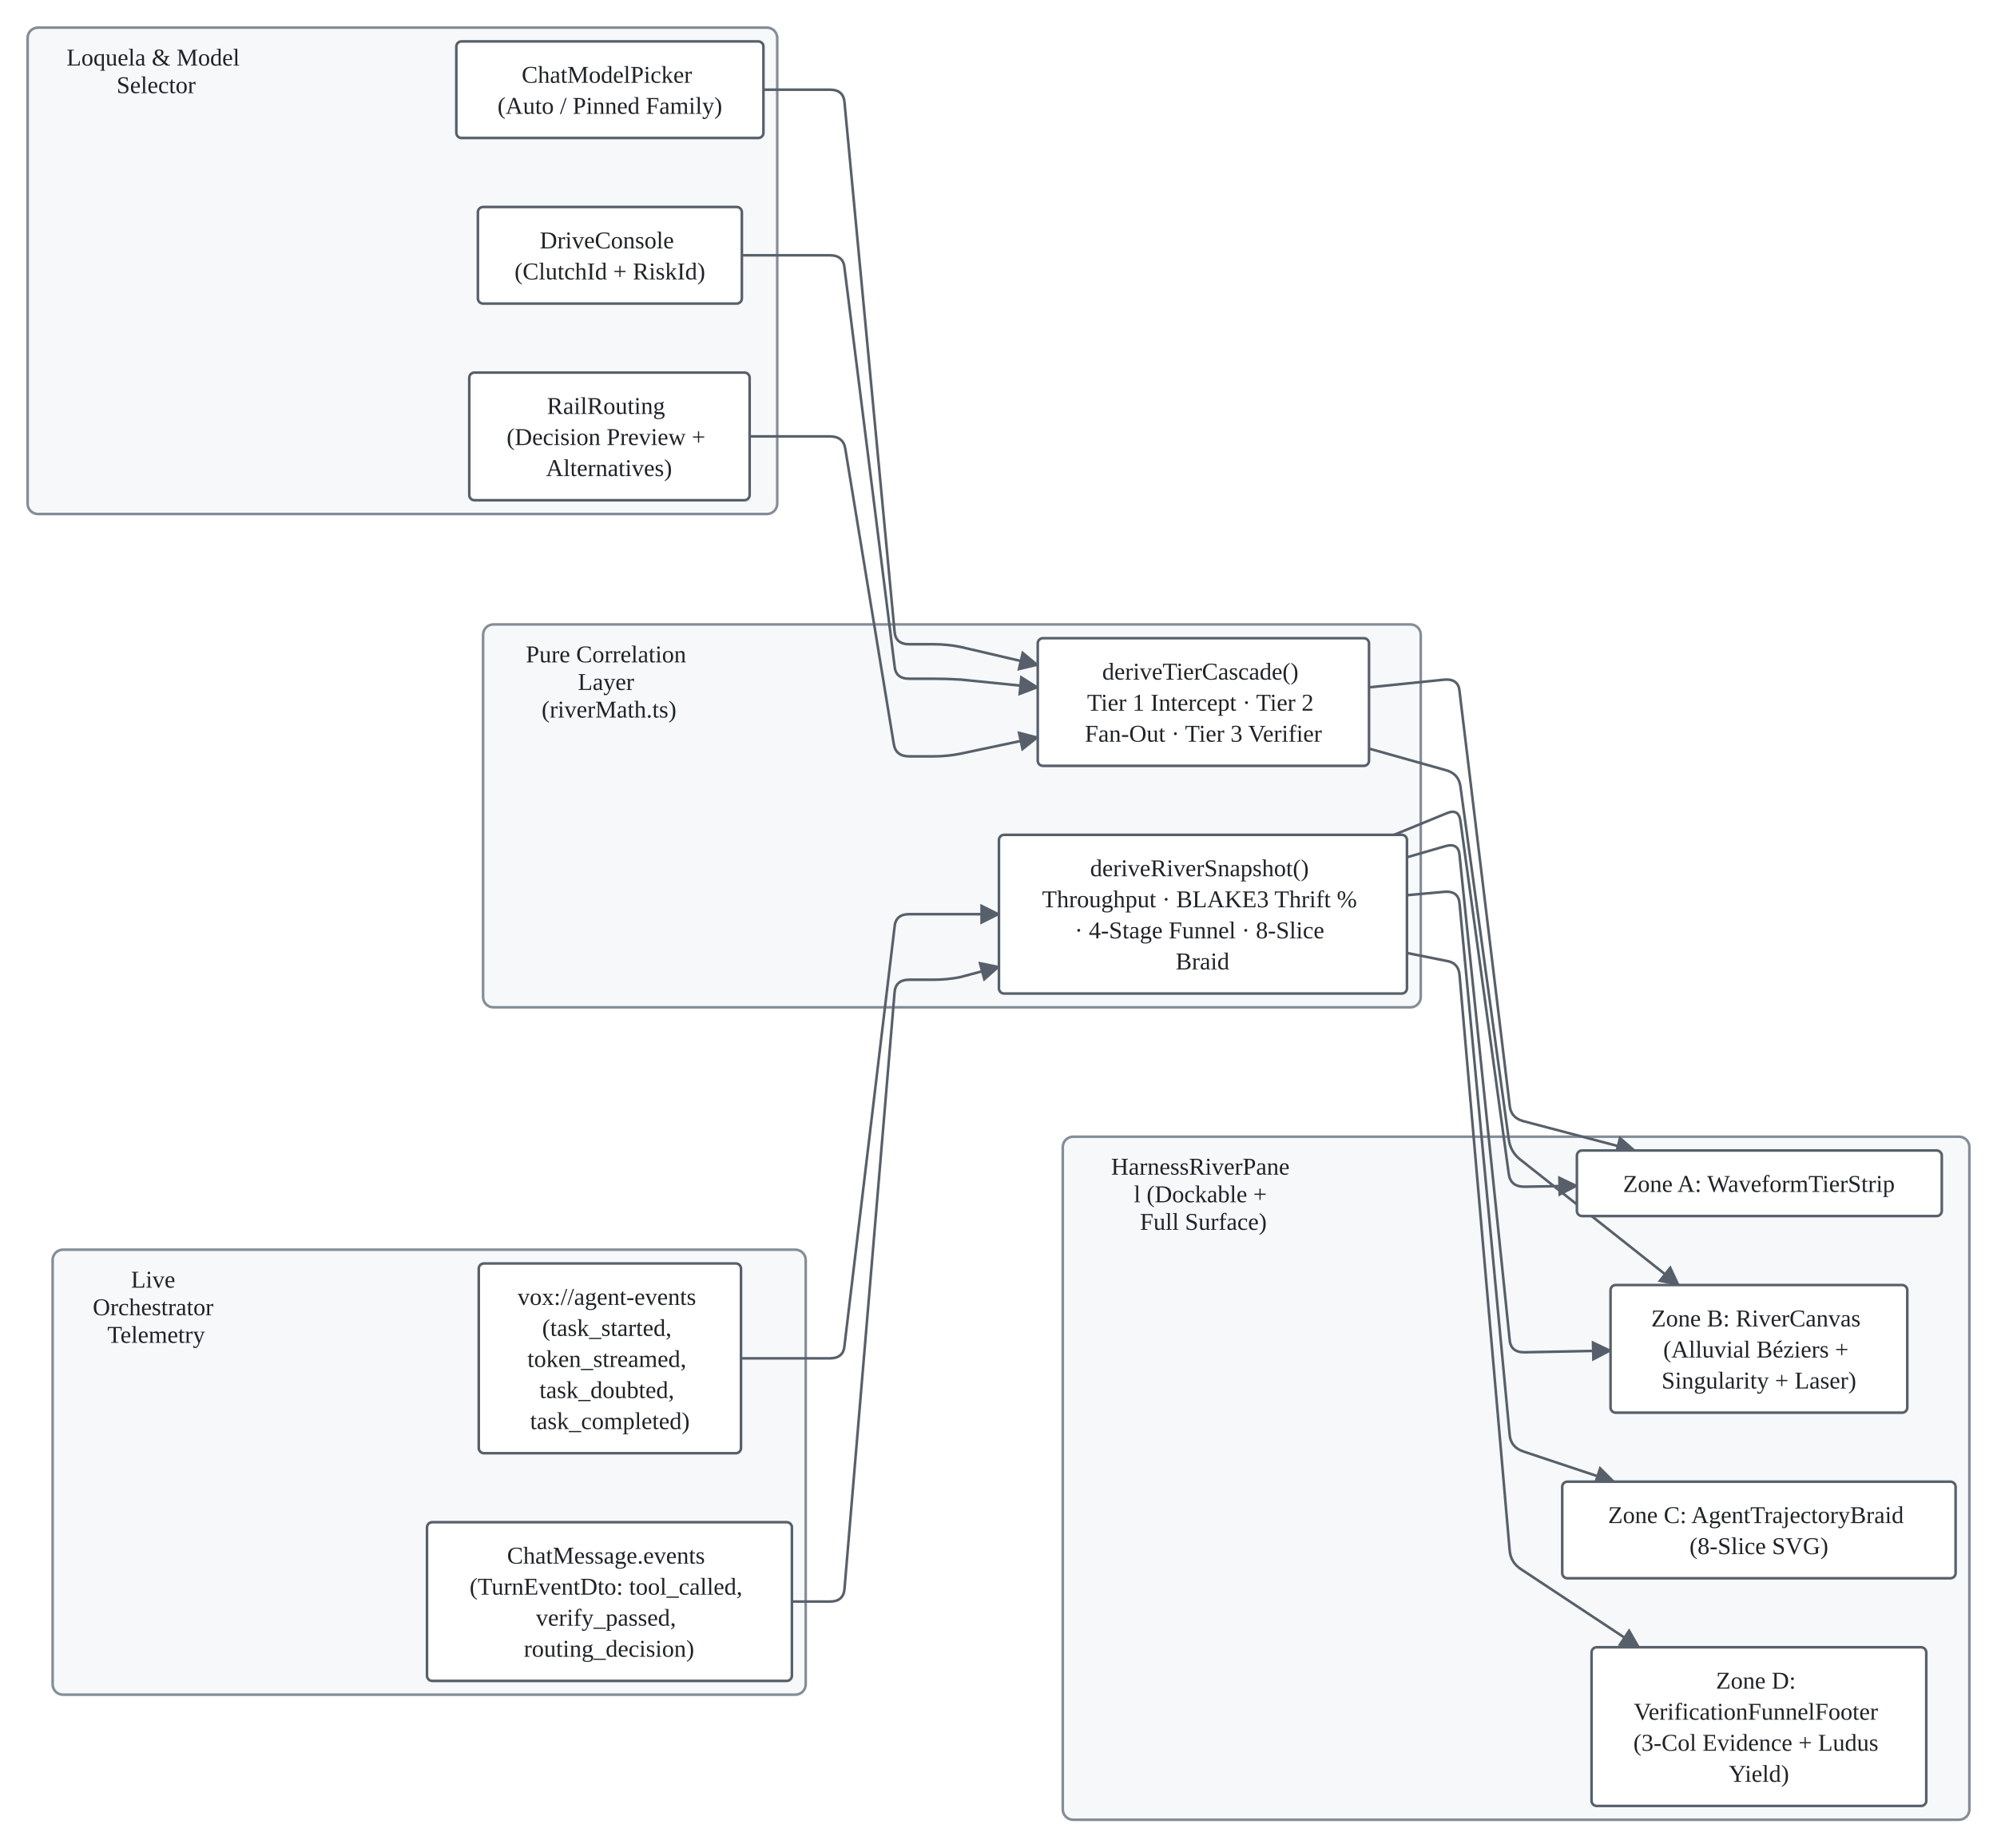
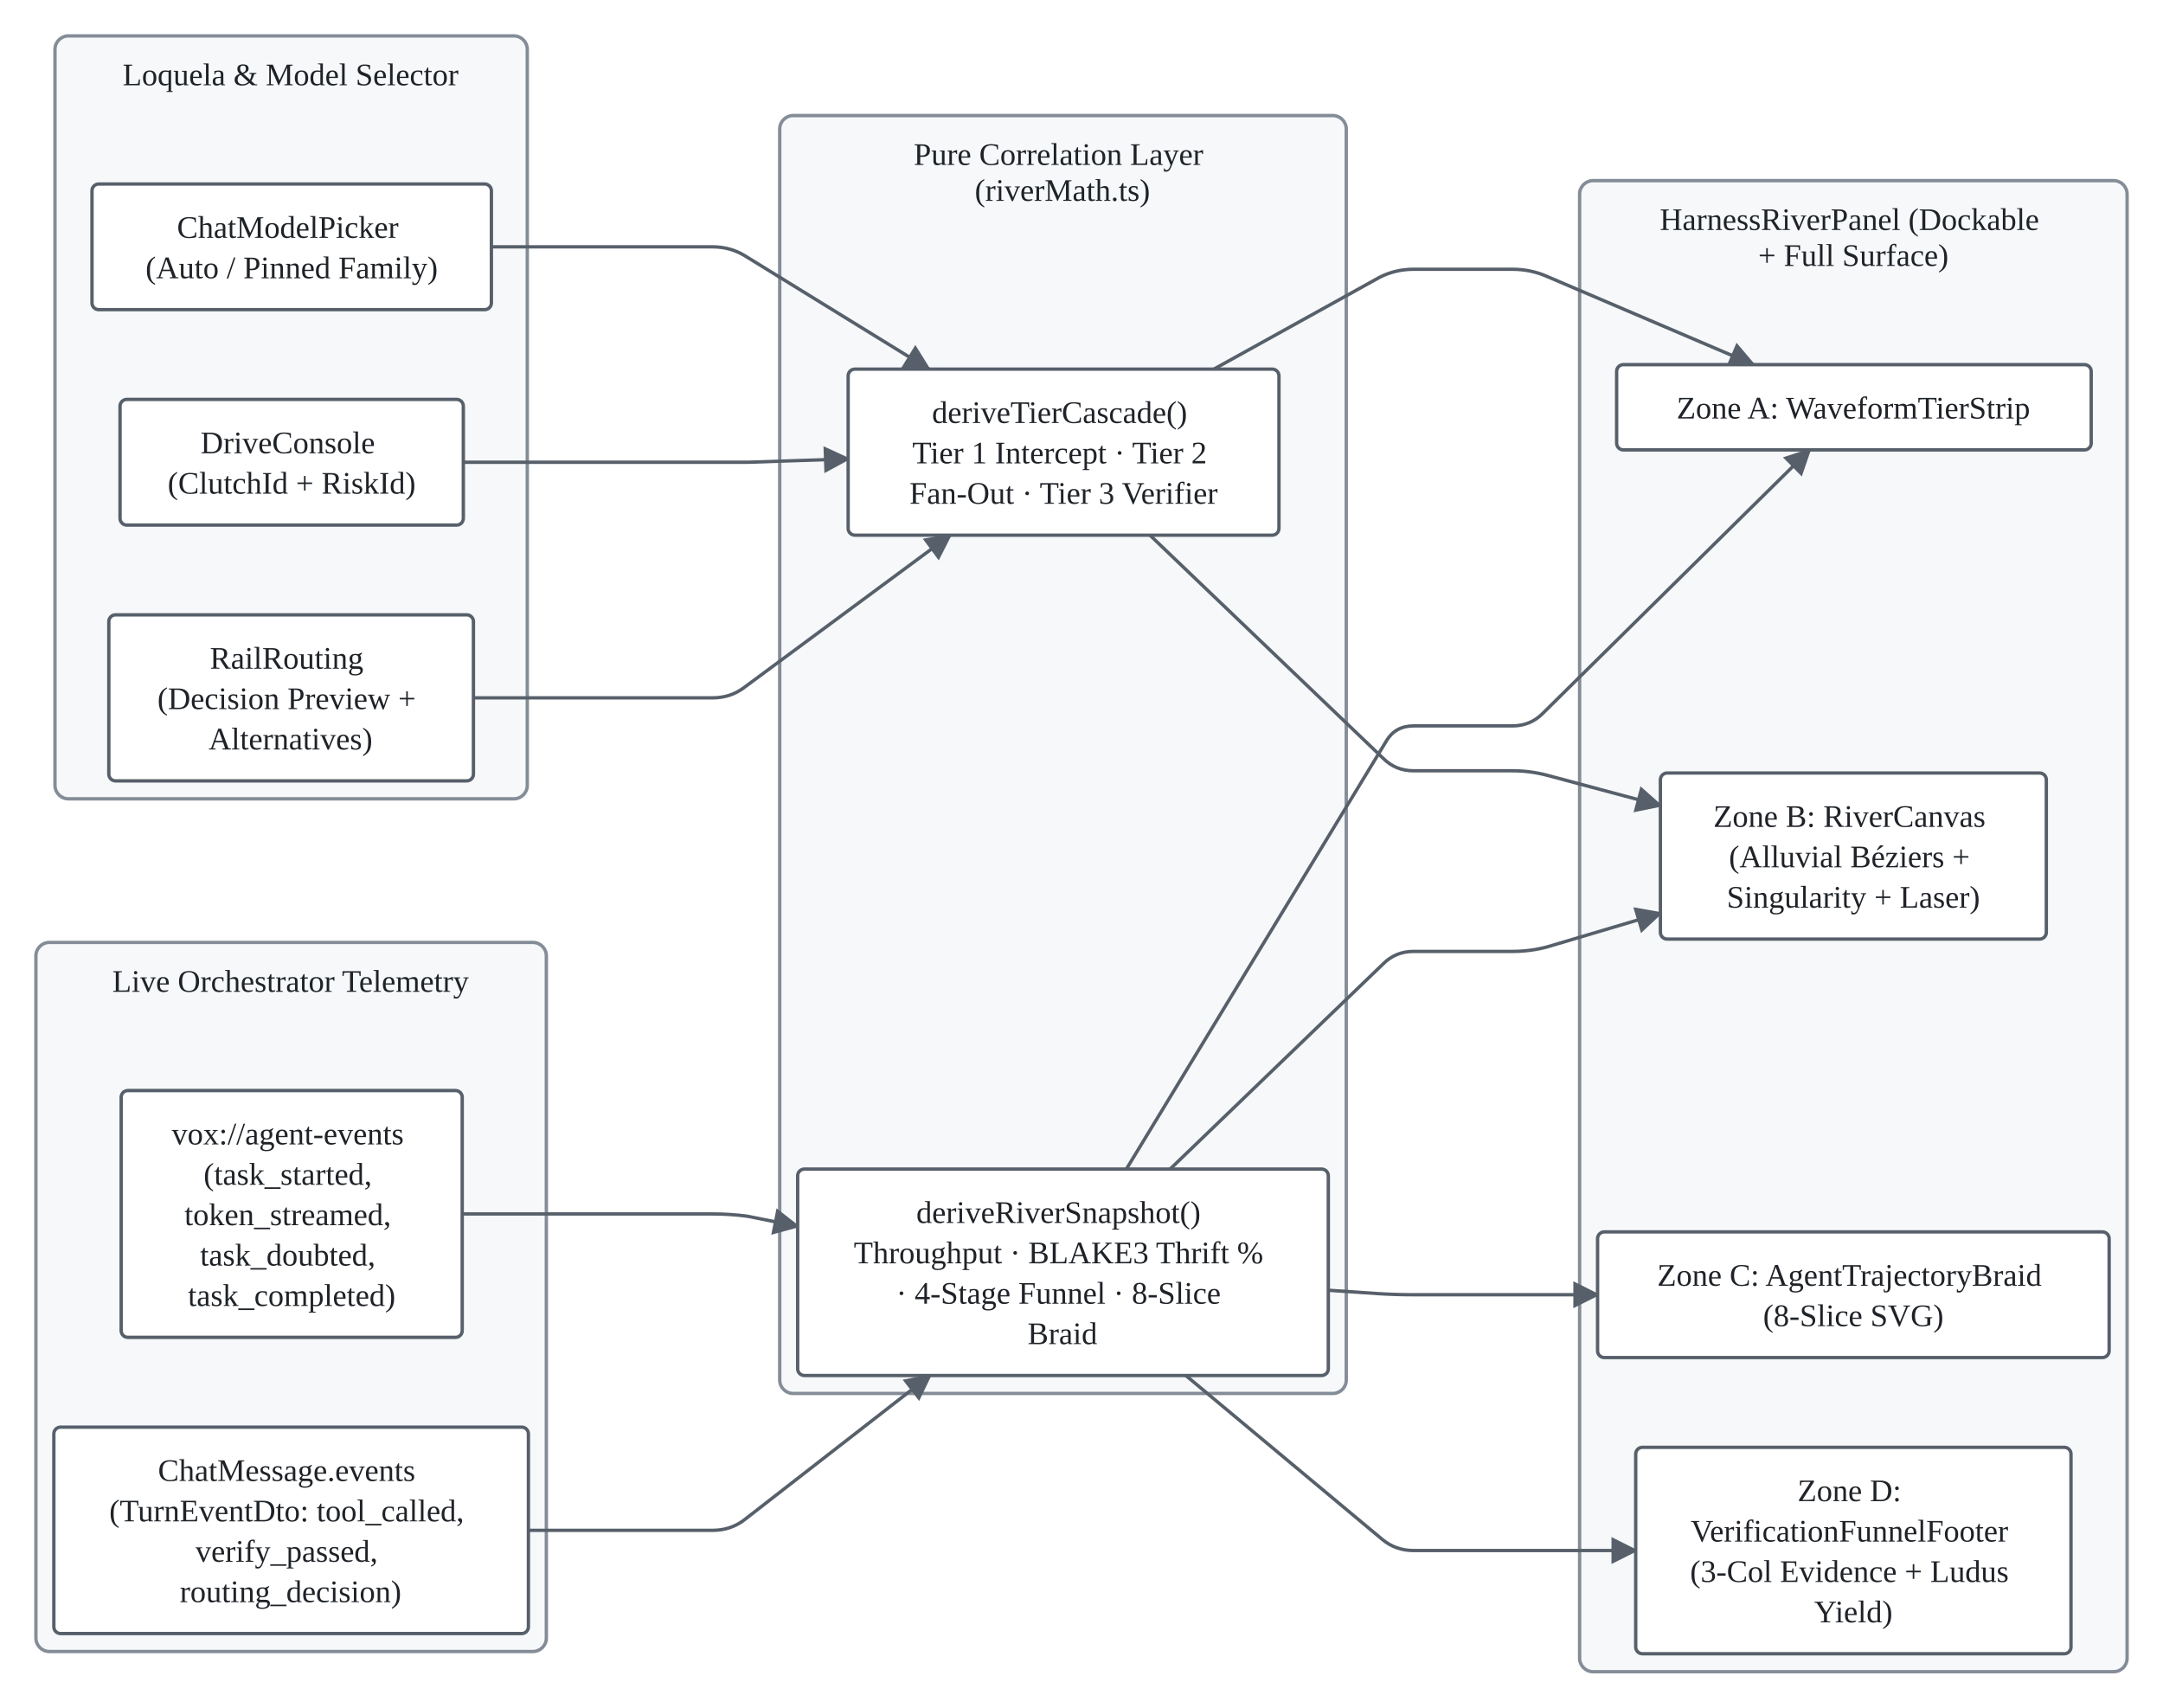
- <svg xmlns="http://www.w3.org/2000/svg" viewBox="0 0 1157.5 1071" role="img" aria-labelledby="vd-title vd-desc" class="vd-diagram" style="font-family:var(--vd-font,Arimo,Arial,Liberation Sans,Helvetica,sans-serif);font-size:14px">
+ <svg xmlns="http://www.w3.org/2000/svg" viewBox="0 0 964 761" role="img" aria-labelledby="vd-title vd-desc" class="vd-diagram" style="font-family:var(--vd-font,Arimo,Arial,Liberation Sans,Helvetica,sans-serif);font-size:14px">
  <defs>
    <marker id="vd-arrow" viewBox="0 0 10 10" refX="9" refY="5" markerWidth="8" markerHeight="8" orient="auto">
      <path d="M0 0L10 5L0 10z" style="fill:var(--vd-edge,#57606a)" />
    </marker>
  </defs>
  <g class="vd-containers">
-     <rect class="vd-container" x="16" y="16" width="434.5" height="282" rx="6" style="fill:var(--vd-container-fill,#f6f8fa);stroke:var(--vd-container-stroke,#848d97);stroke-width:1.5" />
-     <text class="vd-container-label" x="90.5" y="38" text-anchor="middle" style="fill:var(--vd-text,#1f2328);stroke:none">
-       <tspan x="90.5" dy="0">Loquela &amp; Model</tspan>
-       <tspan x="90.5" dy="16">Selector</tspan>
+     <rect class="vd-container" x="24.5" y="16" width="210.5" height="340" rx="6" style="fill:var(--vd-container-fill,#f6f8fa);stroke:var(--vd-container-stroke,#848d97);stroke-width:1.5" />
+     <text class="vd-container-label" x="129.5" y="38" text-anchor="middle" style="fill:var(--vd-text,#1f2328);stroke:none">
+       <tspan x="129.5" dy="0">Loquela &amp; Model Selector</tspan>
    </text>
-     <rect class="vd-container" x="30.5" y="724.5" width="436.5" height="258" rx="6" style="fill:var(--vd-container-fill,#f6f8fa);stroke:var(--vd-container-stroke,#848d97);stroke-width:1.5" />
-     <text class="vd-container-label" x="90.5" y="746.5" text-anchor="middle" style="fill:var(--vd-text,#1f2328);stroke:none">
-       <tspan x="90.5" dy="0">Live</tspan>
-       <tspan x="90.5" dy="16">Orchestrator</tspan>
-       <tspan x="90.5" dy="16">Telemetry</tspan>
+     <rect class="vd-container" x="16" y="420" width="227.5" height="316" rx="6" style="fill:var(--vd-container-fill,#f6f8fa);stroke:var(--vd-container-stroke,#848d97);stroke-width:1.5" />
+     <text class="vd-container-label" x="129.5" y="442" text-anchor="middle" style="fill:var(--vd-text,#1f2328);stroke:none">
+       <tspan x="129.5" dy="0">Live Orchestrator Telemetry</tspan>
    </text>
-     <rect class="vd-container" x="280" y="362" width="543.5" height="222" rx="6" style="fill:var(--vd-container-fill,#f6f8fa);stroke:var(--vd-container-stroke,#848d97);stroke-width:1.5" />
-     <text class="vd-container-label" x="353" y="384" text-anchor="middle" style="fill:var(--vd-text,#1f2328);stroke:none">
-       <tspan x="353" dy="0">Pure Correlation</tspan>
-       <tspan x="353" dy="16">Layer</tspan>
-       <tspan x="353" dy="16">(riverMath.ts)</tspan>
+     <rect class="vd-container" x="347.5" y="51.5" width="252.5" height="569.5" rx="6" style="fill:var(--vd-container-fill,#f6f8fa);stroke:var(--vd-container-stroke,#848d97);stroke-width:1.5" />
+     <text class="vd-container-label" x="473.5" y="73.5" text-anchor="middle" style="fill:var(--vd-text,#1f2328);stroke:none">
+       <tspan x="473.5" dy="0">Pure Correlation Layer</tspan>
+       <tspan x="473.5" dy="16">(riverMath.ts)</tspan>
    </text>
-     <rect class="vd-container" x="616" y="659" width="525.5" height="396" rx="6" style="fill:var(--vd-container-fill,#f6f8fa);stroke:var(--vd-container-stroke,#848d97);stroke-width:1.5" />
-     <text class="vd-container-label" x="697.5" y="681" text-anchor="middle" style="fill:var(--vd-text,#1f2328);stroke:none">
-       <tspan x="697.5" dy="0">HarnessRiverPane</tspan>
-       <tspan x="697.5" dy="16">l (Dockable +</tspan>
-       <tspan x="697.5" dy="16">Full Surface)</tspan>
+     <rect class="vd-container" x="704" y="80.5" width="244" height="664.5" rx="6" style="fill:var(--vd-container-fill,#f6f8fa);stroke:var(--vd-container-stroke,#848d97);stroke-width:1.5" />
+     <text class="vd-container-label" x="826" y="102.5" text-anchor="middle" style="fill:var(--vd-text,#1f2328);stroke:none">
+       <tspan x="826" dy="0">HarnessRiverPanel (Dockable</tspan>
+       <tspan x="826" dy="16">+ Full Surface)</tspan>
    </text>
  </g>
  <g class="vd-edges" style="fill:none;stroke:var(--vd-edge,#57606a);stroke-width:1.5">
-     <path class="vd-edge" d="M442.5 52L481 52Q489 52 489.5 59.5L518.5 366Q519 373.5 527 373.5L541 373.5Q549 373.5 556.5 375L601.5 385.5" marker-end="url(#vd-arrow)" />
-     <path class="vd-edge" d="M430 148L481 148Q489 148 489.5 155.5L518.5 386Q519 393.5 527 393.5L541 393.5Q549 393.5 557 394L601.5 398.5" marker-end="url(#vd-arrow)" />
-     <path class="vd-edge" d="M434.5 253L481 253Q489 253 490 260.5L518 431Q519 438.5 527 438.5L541 438.5Q549 438.5 556.5 437L601.5 427.5" marker-end="url(#vd-arrow)" />
-     <path class="vd-edge" d="M429.5 787.5L481 787.5Q489 787.5 489.5 780L518.5 537.5Q519 530 527 530L549 530L579 530" marker-end="url(#vd-arrow)" />
-     <path class="vd-edge" d="M459 928.5L481 928.5Q489 928.5 489.5 921L518.5 575.5Q519 568 527 568L541 568Q549 568 556.5 566.5L579 560.5" marker-end="url(#vd-arrow)" />
-     <path class="vd-edge" d="M793.5 398.5L837.5 394Q845.5 393.5 846 401L875 640.5Q875.5 648 883 650L947.5 667" marker-end="url(#vd-arrow)" />
-     <path class="vd-edge" d="M793.5 434L838 446.5Q845.5 448.5 846.5 456L874.5 660.5Q875.5 668 881.5 672.5L973 745" marker-end="url(#vd-arrow)" />
-     <path class="vd-edge" d="M808 484L838.5 471.5Q845.5 468.5 846.5 476L874.5 680.5Q875.5 688 883.5 688L914 687.5" marker-end="url(#vd-arrow)" />
-     <path class="vd-edge" d="M815.5 497L838 490.5Q845.5 488.5 846 496L875 776.5Q875.5 784 883.5 784L933.5 783" marker-end="url(#vd-arrow)" />
-     <path class="vd-edge" d="M815.5 519L837.5 517Q845.5 516.5 846 524L875 831.5Q875.5 839 883 841.5L935.5 859" marker-end="url(#vd-arrow)" />
-     <path class="vd-edge" d="M815.5 552.5L838 557Q845.5 558 846 565.5L875 898.5Q875.5 906 882 910L950 955" marker-end="url(#vd-arrow)" />
+     <path class="vd-edge" d="M219 110L265.5 110L295.5 110L317.5 110Q325.5 110 332 114L414 164.5" marker-end="url(#vd-arrow)" />
+     <path class="vd-edge" d="M206.5 206L265.5 206L295.5 206L317.5 206Q325.5 206 333.5 206L378 204.5" marker-end="url(#vd-arrow)" />
+     <path class="vd-edge" d="M211 311L265.5 311L295.5 311L317.5 311Q325.5 311 331.5 306.5L423.5 238.5" marker-end="url(#vd-arrow)" />
+     <path class="vd-edge" d="M206 541L265.5 541L295.5 541L317.5 541Q325.5 541 333 542L355.5 546.5" marker-end="url(#vd-arrow)" />
+     <path class="vd-edge" d="M235.5 682L265.5 682L295.5 682L317.5 682Q325.5 682 331.5 677.5L414.5 613" marker-end="url(#vd-arrow)" />
+     <path class="vd-edge" d="M541 164.5L615 123.5Q622 120 630 120L652 120L674 120Q682 120 689 123L781.5 162.5" marker-end="url(#vd-arrow)" />
+     <path class="vd-edge" d="M512.5 238.5L616.5 338Q622 343.5 630 343.5L652 343.5L674 343.5Q682 343.5 689.5 345.5L740 359" marker-end="url(#vd-arrow)" />
+     <path class="vd-edge" d="M502 521L618 330Q622 323.5 630 323.5L652 323.5L674 323.5Q682 323.5 687.5 318L806.5 200.5" marker-end="url(#vd-arrow)" />
+     <path class="vd-edge" d="M521.5 521L616.5 429.5Q622 424 630 424L652 424L674 424Q682 424 689.5 422L740 407" marker-end="url(#vd-arrow)" />
+     <path class="vd-edge" d="M592 575L614 576.5Q622 577 630 577L652 577L682 577L712 577" marker-end="url(#vd-arrow)" />
+     <path class="vd-edge" d="M528.5 613L616 686Q622 691 630 691L652 691L682 691L729 691" marker-end="url(#vd-arrow)" />
  </g>
  <g class="vd-nodes">
    <g class="vd-node">
-       <rect class="vd-node-shape" x="264.5" y="24" width="178" height="56" rx="3" style="fill:var(--vd-node-fill,#fff);stroke:var(--vd-node-stroke,#57606a);stroke-width:1.5" />
-       <text class="vd-label" x="353.5" y="48" text-anchor="middle" style="fill:var(--vd-text,#1f2328);stroke:none">
-         <tspan x="353.5" dy="0">ChatModelPicker</tspan>
-         <tspan x="353.5" dy="18">(Auto / Pinned Family)</tspan>
+       <rect class="vd-node-shape" x="41" y="82" width="178" height="56" rx="3" style="fill:var(--vd-node-fill,#fff);stroke:var(--vd-node-stroke,#57606a);stroke-width:1.5" />
+       <text class="vd-label" x="130" y="106" text-anchor="middle" style="fill:var(--vd-text,#1f2328);stroke:none">
+         <tspan x="130" dy="0">ChatModelPicker</tspan>
+         <tspan x="130" dy="18">(Auto / Pinned Family)</tspan>
      </text>
    </g>
    <g class="vd-node">
-       <rect class="vd-node-shape" x="277" y="120" width="153" height="56" rx="3" style="fill:var(--vd-node-fill,#fff);stroke:var(--vd-node-stroke,#57606a);stroke-width:1.5" />
-       <text class="vd-label" x="353.5" y="144" text-anchor="middle" style="fill:var(--vd-text,#1f2328);stroke:none">
-         <tspan x="353.5" dy="0">DriveConsole</tspan>
-         <tspan x="353.5" dy="18">(ClutchId + RiskId)</tspan>
+       <rect class="vd-node-shape" x="53.5" y="178" width="153" height="56" rx="3" style="fill:var(--vd-node-fill,#fff);stroke:var(--vd-node-stroke,#57606a);stroke-width:1.5" />
+       <text class="vd-label" x="130" y="202" text-anchor="middle" style="fill:var(--vd-text,#1f2328);stroke:none">
+         <tspan x="130" dy="0">DriveConsole</tspan>
+         <tspan x="130" dy="18">(ClutchId + RiskId)</tspan>
      </text>
    </g>
    <g class="vd-node">
-       <rect class="vd-node-shape" x="272" y="216" width="162.5" height="74" rx="3" style="fill:var(--vd-node-fill,#fff);stroke:var(--vd-node-stroke,#57606a);stroke-width:1.5" />
-       <text class="vd-label" x="353" y="240" text-anchor="middle" style="fill:var(--vd-text,#1f2328);stroke:none">
-         <tspan x="353" dy="0">RailRouting</tspan>
-         <tspan x="353" dy="18">(Decision Preview +</tspan>
-         <tspan x="353" dy="18">Alternatives)</tspan>
+       <rect class="vd-node-shape" x="48.5" y="274" width="162.5" height="74" rx="3" style="fill:var(--vd-node-fill,#fff);stroke:var(--vd-node-stroke,#57606a);stroke-width:1.5" />
+       <text class="vd-label" x="129.5" y="298" text-anchor="middle" style="fill:var(--vd-text,#1f2328);stroke:none">
+         <tspan x="129.5" dy="0">RailRouting</tspan>
+         <tspan x="129.5" dy="18">(Decision Preview +</tspan>
+         <tspan x="129.5" dy="18">Alternatives)</tspan>
      </text>
    </g>
    <g class="vd-node">
-       <rect class="vd-node-shape" x="277.5" y="732.5" width="152" height="110" rx="3" style="fill:var(--vd-node-fill,#fff);stroke:var(--vd-node-stroke,#57606a);stroke-width:1.5" />
-       <text class="vd-label" x="353.5" y="756.5" text-anchor="middle" style="fill:var(--vd-text,#1f2328);stroke:none">
-         <tspan x="353.5" dy="0">vox://agent-events</tspan>
-         <tspan x="353.5" dy="18">(task_started,</tspan>
-         <tspan x="353.5" dy="18">token_streamed,</tspan>
-         <tspan x="353.5" dy="18">task_doubted,</tspan>
-         <tspan x="353.5" dy="18">task_completed)</tspan>
+       <rect class="vd-node-shape" x="54" y="486" width="152" height="110" rx="3" style="fill:var(--vd-node-fill,#fff);stroke:var(--vd-node-stroke,#57606a);stroke-width:1.5" />
+       <text class="vd-label" x="130" y="510" text-anchor="middle" style="fill:var(--vd-text,#1f2328);stroke:none">
+         <tspan x="130" dy="0">vox://agent-events</tspan>
+         <tspan x="130" dy="18">(task_started,</tspan>
+         <tspan x="130" dy="18">token_streamed,</tspan>
+         <tspan x="130" dy="18">task_doubted,</tspan>
+         <tspan x="130" dy="18">task_completed)</tspan>
      </text>
    </g>
    <g class="vd-node">
-       <rect class="vd-node-shape" x="247.5" y="882.5" width="211.5" height="92" rx="3" style="fill:var(--vd-node-fill,#fff);stroke:var(--vd-node-stroke,#57606a);stroke-width:1.5" />
-       <text class="vd-label" x="353" y="906.5" text-anchor="middle" style="fill:var(--vd-text,#1f2328);stroke:none">
-         <tspan x="353" dy="0">ChatMessage.events</tspan>
-         <tspan x="353" dy="18">(TurnEventDto: tool_called,</tspan>
-         <tspan x="353" dy="18">verify_passed,</tspan>
-         <tspan x="353" dy="18">routing_decision)</tspan>
+       <rect class="vd-node-shape" x="24" y="636" width="211.5" height="92" rx="3" style="fill:var(--vd-node-fill,#fff);stroke:var(--vd-node-stroke,#57606a);stroke-width:1.5" />
+       <text class="vd-label" x="129.5" y="660" text-anchor="middle" style="fill:var(--vd-text,#1f2328);stroke:none">
+         <tspan x="129.5" dy="0">ChatMessage.events</tspan>
+         <tspan x="129.5" dy="18">(TurnEventDto: tool_called,</tspan>
+         <tspan x="129.5" dy="18">verify_passed,</tspan>
+         <tspan x="129.5" dy="18">routing_decision)</tspan>
      </text>
    </g>
    <g class="vd-node">
-       <rect class="vd-node-shape" x="601.5" y="370" width="192" height="74" rx="3" style="fill:var(--vd-node-fill,#fff);stroke:var(--vd-node-stroke,#57606a);stroke-width:1.5" />
-       <text class="vd-label" x="697.5" y="394" text-anchor="middle" style="fill:var(--vd-text,#1f2328);stroke:none">
-         <tspan x="697.5" dy="0">deriveTierCascade()</tspan>
-         <tspan x="697.5" dy="18">Tier 1 Intercept · Tier 2</tspan>
-         <tspan x="697.5" dy="18">Fan-Out · Tier 3 Verifier</tspan>
+       <rect class="vd-node-shape" x="378" y="164.5" width="192" height="74" rx="3" style="fill:var(--vd-node-fill,#fff);stroke:var(--vd-node-stroke,#57606a);stroke-width:1.5" />
+       <text class="vd-label" x="474" y="188.5" text-anchor="middle" style="fill:var(--vd-text,#1f2328);stroke:none">
+         <tspan x="474" dy="0">deriveTierCascade()</tspan>
+         <tspan x="474" dy="18">Tier 1 Intercept · Tier 2</tspan>
+         <tspan x="474" dy="18">Fan-Out · Tier 3 Verifier</tspan>
      </text>
    </g>
    <g class="vd-node">
-       <rect class="vd-node-shape" x="579" y="484" width="236.5" height="92" rx="3" style="fill:var(--vd-node-fill,#fff);stroke:var(--vd-node-stroke,#57606a);stroke-width:1.5" />
-       <text class="vd-label" x="697" y="508" text-anchor="middle" style="fill:var(--vd-text,#1f2328);stroke:none">
-         <tspan x="697" dy="0">deriveRiverSnapshot()</tspan>
-         <tspan x="697" dy="18">Throughput · BLAKE3 Thrift %</tspan>
-         <tspan x="697" dy="18">· 4-Stage Funnel · 8-Slice</tspan>
-         <tspan x="697" dy="18">Braid</tspan>
+       <rect class="vd-node-shape" x="355.5" y="521" width="236.5" height="92" rx="3" style="fill:var(--vd-node-fill,#fff);stroke:var(--vd-node-stroke,#57606a);stroke-width:1.5" />
+       <text class="vd-label" x="473.5" y="545" text-anchor="middle" style="fill:var(--vd-text,#1f2328);stroke:none">
+         <tspan x="473.5" dy="0">deriveRiverSnapshot()</tspan>
+         <tspan x="473.5" dy="18">Throughput · BLAKE3 Thrift %</tspan>
+         <tspan x="473.5" dy="18">· 4-Stage Funnel · 8-Slice</tspan>
+         <tspan x="473.5" dy="18">Braid</tspan>
      </text>
    </g>
    <g class="vd-node">
-       <rect class="vd-node-shape" x="914" y="667" width="211.5" height="38" rx="3" style="fill:var(--vd-node-fill,#fff);stroke:var(--vd-node-stroke,#57606a);stroke-width:1.5" />
-       <text class="vd-label" x="1019.5" y="691" text-anchor="middle" style="fill:var(--vd-text,#1f2328);stroke:none">
-         <tspan x="1019.5" dy="0">Zone A: WaveformTierStrip</tspan>
+       <rect class="vd-node-shape" x="720.5" y="162.5" width="211.5" height="38" rx="3" style="fill:var(--vd-node-fill,#fff);stroke:var(--vd-node-stroke,#57606a);stroke-width:1.5" />
+       <text class="vd-label" x="826" y="186.5" text-anchor="middle" style="fill:var(--vd-text,#1f2328);stroke:none">
+         <tspan x="826" dy="0">Zone A: WaveformTierStrip</tspan>
      </text>
    </g>
    <g class="vd-node">
-       <rect class="vd-node-shape" x="933.5" y="745" width="172" height="74" rx="3" style="fill:var(--vd-node-fill,#fff);stroke:var(--vd-node-stroke,#57606a);stroke-width:1.5" />
-       <text class="vd-label" x="1019.5" y="769" text-anchor="middle" style="fill:var(--vd-text,#1f2328);stroke:none">
-         <tspan x="1019.5" dy="0">Zone B: RiverCanvas</tspan>
-         <tspan x="1019.5" dy="18">(Alluvial Béziers +</tspan>
-         <tspan x="1019.5" dy="18">Singularity + Laser)</tspan>
+       <rect class="vd-node-shape" x="740" y="344.5" width="172" height="74" rx="3" style="fill:var(--vd-node-fill,#fff);stroke:var(--vd-node-stroke,#57606a);stroke-width:1.5" />
+       <text class="vd-label" x="826" y="368.5" text-anchor="middle" style="fill:var(--vd-text,#1f2328);stroke:none">
+         <tspan x="826" dy="0">Zone B: RiverCanvas</tspan>
+         <tspan x="826" dy="18">(Alluvial Béziers +</tspan>
+         <tspan x="826" dy="18">Singularity + Laser)</tspan>
      </text>
    </g>
    <g class="vd-node">
-       <rect class="vd-node-shape" x="905.5" y="859" width="228" height="56" rx="3" style="fill:var(--vd-node-fill,#fff);stroke:var(--vd-node-stroke,#57606a);stroke-width:1.5" />
-       <text class="vd-label" x="1019.5" y="883" text-anchor="middle" style="fill:var(--vd-text,#1f2328);stroke:none">
-         <tspan x="1019.5" dy="0">Zone C: AgentTrajectoryBraid</tspan>
-         <tspan x="1019.5" dy="18">(8-Slice SVG)</tspan>
+       <rect class="vd-node-shape" x="712" y="549" width="228" height="56" rx="3" style="fill:var(--vd-node-fill,#fff);stroke:var(--vd-node-stroke,#57606a);stroke-width:1.5" />
+       <text class="vd-label" x="826" y="573" text-anchor="middle" style="fill:var(--vd-text,#1f2328);stroke:none">
+         <tspan x="826" dy="0">Zone C: AgentTrajectoryBraid</tspan>
+         <tspan x="826" dy="18">(8-Slice SVG)</tspan>
      </text>
    </g>
    <g class="vd-node">
-       <rect class="vd-node-shape" x="922.5" y="955" width="194" height="92" rx="3" style="fill:var(--vd-node-fill,#fff);stroke:var(--vd-node-stroke,#57606a);stroke-width:1.5" />
-       <text class="vd-label" x="1019.5" y="979" text-anchor="middle" style="fill:var(--vd-text,#1f2328);stroke:none">
-         <tspan x="1019.5" dy="0">Zone D:</tspan>
-         <tspan x="1019.5" dy="18">VerificationFunnelFooter</tspan>
-         <tspan x="1019.5" dy="18">(3-Col Evidence + Ludus</tspan>
-         <tspan x="1019.5" dy="18">Yield)</tspan>
+       <rect class="vd-node-shape" x="729" y="645" width="194" height="92" rx="3" style="fill:var(--vd-node-fill,#fff);stroke:var(--vd-node-stroke,#57606a);stroke-width:1.5" />
+       <text class="vd-label" x="826" y="669" text-anchor="middle" style="fill:var(--vd-text,#1f2328);stroke:none">
+         <tspan x="826" dy="0">Zone D:</tspan>
+         <tspan x="826" dy="18">VerificationFunnelFooter</tspan>
+         <tspan x="826" dy="18">(3-Col Evidence + Ludus</tspan>
+         <tspan x="826" dy="18">Yield)</tspan>
      </text>
    </g>
  </g>
</svg>
